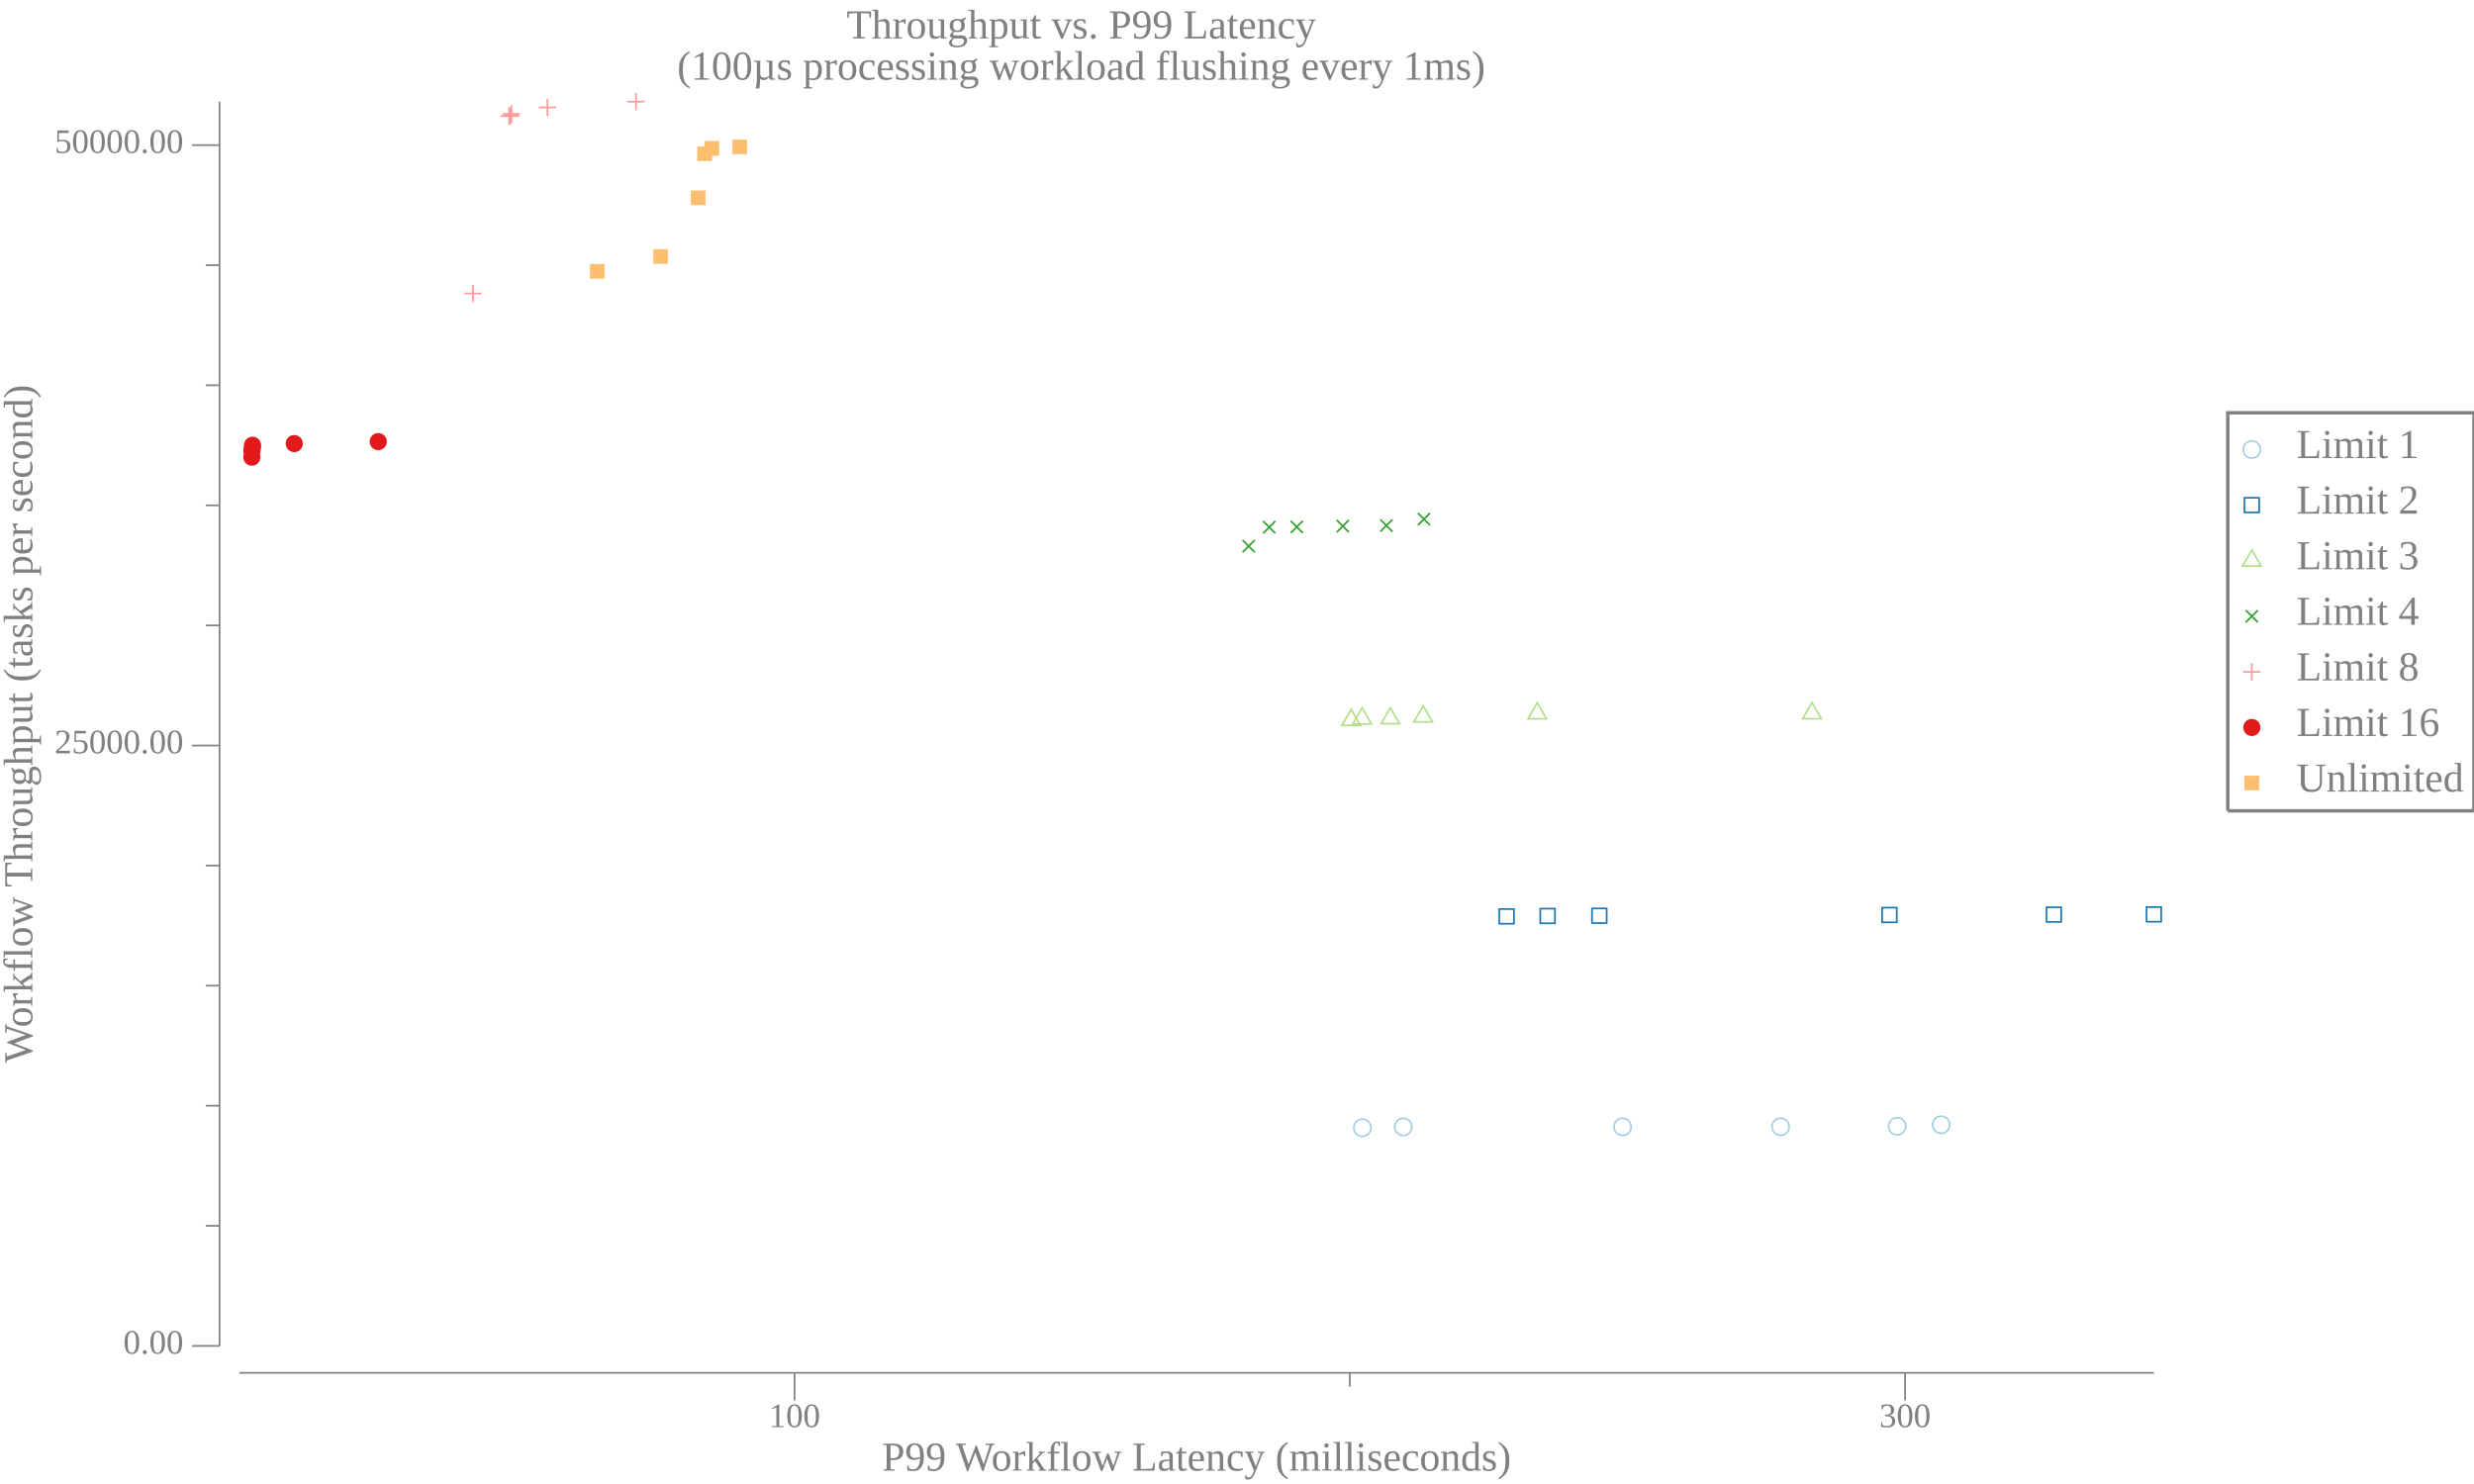
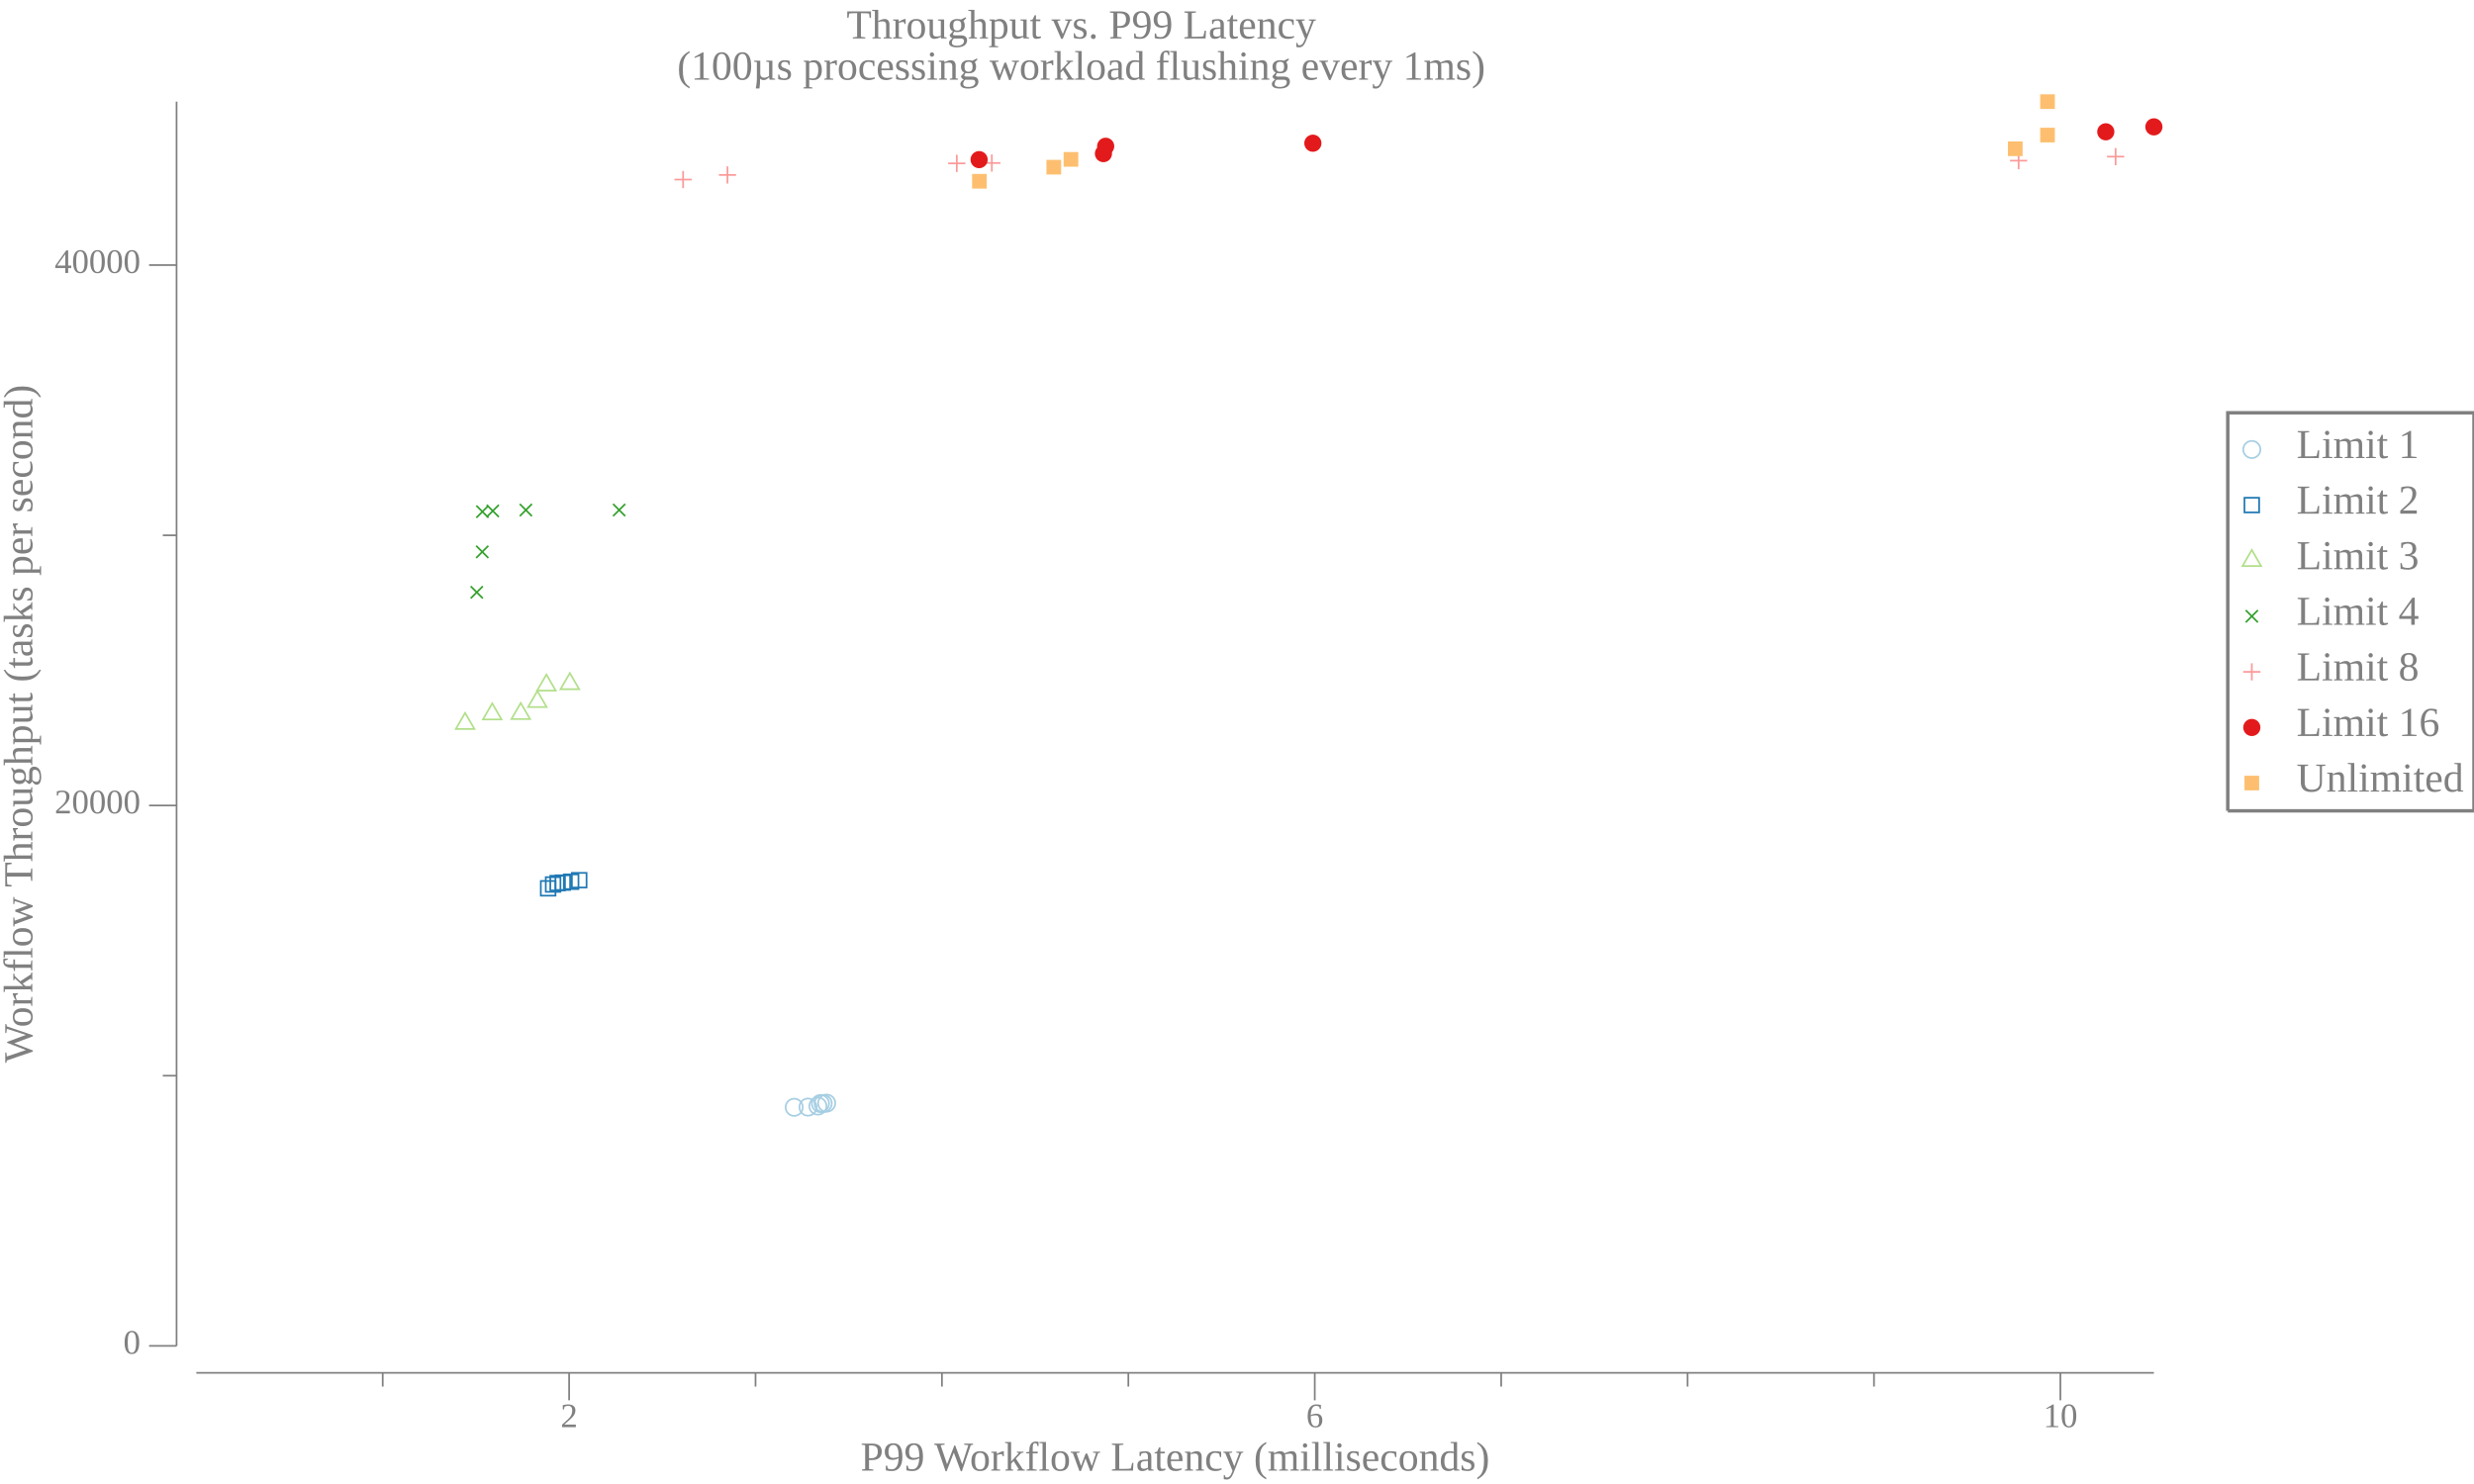
<svg xmlns="http://www.w3.org/2000/svg" width="720pt" height="432pt" viewBox="0 0 720 432">
  <g transform="scale(1, -1) translate(0, -432)">
    <path d="M657.84,301.15A2.5,2.5 0 1 1 652.84,301.15A2.5,2.5 0 1 1 657.84,301.15Z" style="fill:none;stroke:#A6CEE3;stroke-width:0.5" />
    <text x="668.34" y="-298.66" transform="scale(1, -1)" style="font-family:Liberation Serif;font-variant:normal;font-weight:normal;font-style:normal;font-size:12px;fill:#808080">Limit 1</text>
    <path d="M653.2,282.83L657.47,282.83L657.47,287.1L653.2,287.1Z" style="fill:none;stroke:#1F78B4;stroke-width:0.5" />
    <text x="668.34" y="-282.48" transform="scale(1, -1)" style="font-family:Liberation Serif;font-variant:normal;font-weight:normal;font-style:normal;font-size:12px;fill:#808080">Limit 2</text>
    <path d="M655.34,271.91L652.63,267.22L658.04,267.22Z" style="fill:none;stroke:#B2DF8A;stroke-width:0.5" />
    <text x="668.34" y="-266.3" transform="scale(1, -1)" style="font-family:Liberation Serif;font-variant:normal;font-weight:normal;font-style:normal;font-size:12px;fill:#808080">Limit 3</text>
    <path d="M653.57,250.83L657.11,254.37" style="fill:none;stroke:#33A02C;stroke-width:0.5" />
    <path d="M653.57,254.37L657.11,250.83" style="fill:none;stroke:#33A02C;stroke-width:0.5" />
    <text x="668.34" y="-250.11" transform="scale(1, -1)" style="font-family:Liberation Serif;font-variant:normal;font-weight:normal;font-style:normal;font-size:12px;fill:#808080">Limit 4</text>
    <path d="M655.34,238.92L655.34,233.92" style="fill:none;stroke:#FB9A99;stroke-width:0.5" />
    <path d="M652.84,236.42L657.84,236.42" style="fill:none;stroke:#FB9A99;stroke-width:0.5" />
    <text x="668.34" y="-233.93" transform="scale(1, -1)" style="font-family:Liberation Serif;font-variant:normal;font-weight:normal;font-style:normal;font-size:12px;fill:#808080">Limit 8</text>
    <path d="M657.84,220.23A2.5,2.5 0 1 1 652.84,220.23A2.5,2.5 0 1 1 657.84,220.23Z" style="fill:#E31A1C" />
    <text x="668.34" y="-217.75" transform="scale(1, -1)" style="font-family:Liberation Serif;font-variant:normal;font-weight:normal;font-style:normal;font-size:12px;fill:#808080">Limit 16</text>
    <path d="M653.2,201.92L657.47,201.92L657.47,206.18L653.2,206.18Z" style="fill:#FDBF6F" />
    <text x="668.34" y="-201.56" transform="scale(1, -1)" style="font-family:Liberation Serif;font-variant:normal;font-weight:normal;font-style:normal;font-size:12px;fill:#808080">Unlimited</text>
    <path d="M648.34,195.96L648.34,311.84L720,311.84L720,195.96L648.34,195.96" style="fill:none;stroke:#808080" />
    <path d="M0,0L629.34,0L629.34,432L0,432Z" style="fill:#-8000000000000000-8000000000000000-8000000000000000;fill-opacity:0" />
    <text x="246.35" y="-420.81" transform="scale(1, -1)" style="font-family:Liberation Serif;font-variant:normal;font-weight:normal;font-style:normal;font-size:12px;fill:#808080">Throughput vs. P99 Latency</text>
    <text x="197.07" y="-408.81" transform="scale(1, -1)" style="font-family:Liberation Serif;font-variant:normal;font-weight:normal;font-style:normal;font-size:12px;fill:#808080">(100µs processing workload flushing every 1ms)</text>
-     <text x="256.68" y="-3.902" transform="scale(1, -1)" style="font-family:Liberation Serif;font-variant:normal;font-weight:normal;font-style:normal;font-size:12px;fill:#808080">P99 Workflow Latency (milliseconds)</text>
-     <text x="223.73" y="-16.541" transform="scale(1, -1)" style="font-family:Liberation Serif;font-variant:normal;font-weight:normal;font-style:normal;font-size:10px;fill:#808080">100</text>
-     <text x="546.93" y="-16.541" transform="scale(1, -1)" style="font-family:Liberation Serif;font-variant:normal;font-weight:normal;font-style:normal;font-size:10px;fill:#808080">300</text>
-     <path d="M231.23,24.363L231.23,32.363" style="fill:none;stroke:#808080;stroke-width:0.5" />
-     <path d="M554.43,24.363L554.43,32.363" style="fill:none;stroke:#808080;stroke-width:0.5" />
-     <path d="M392.83,28.363L392.83,32.363" style="fill:none;stroke:#808080;stroke-width:0.5" />
-     <path d="M69.635,32.363L626.84,32.363" style="fill:none;stroke:#808080;stroke-width:0.5" />
+     <text x="250.43" y="-3.902" transform="scale(1, -1)" style="font-family:Liberation Serif;font-variant:normal;font-weight:normal;font-style:normal;font-size:12px;fill:#808080">P99 Workflow Latency (milliseconds)</text>
+     <text x="163.13" y="-16.541" transform="scale(1, -1)" style="font-family:Liberation Serif;font-variant:normal;font-weight:normal;font-style:normal;font-size:10px;fill:#808080">2</text>
+     <text x="380.13" y="-16.541" transform="scale(1, -1)" style="font-family:Liberation Serif;font-variant:normal;font-weight:normal;font-style:normal;font-size:10px;fill:#808080">6</text>
+     <text x="594.63" y="-16.541" transform="scale(1, -1)" style="font-family:Liberation Serif;font-variant:normal;font-weight:normal;font-style:normal;font-size:10px;fill:#808080">10</text>
+     <path d="M165.63,24.363L165.63,32.363" style="fill:none;stroke:#808080;stroke-width:0.5" />
+     <path d="M382.63,24.363L382.63,32.363" style="fill:none;stroke:#808080;stroke-width:0.5" />
+     <path d="M599.63,24.363L599.63,32.363" style="fill:none;stroke:#808080;stroke-width:0.5" />
+     <path d="M111.38,28.363L111.38,32.363" style="fill:none;stroke:#808080;stroke-width:0.5" />
+     <path d="M219.88,28.363L219.88,32.363" style="fill:none;stroke:#808080;stroke-width:0.5" />
+     <path d="M274.13,28.363L274.13,32.363" style="fill:none;stroke:#808080;stroke-width:0.5" />
+     <path d="M328.38,28.363L328.38,32.363" style="fill:none;stroke:#808080;stroke-width:0.5" />
+     <path d="M436.88,28.363L436.88,32.363" style="fill:none;stroke:#808080;stroke-width:0.5" />
+     <path d="M491.13,28.363L491.13,32.363" style="fill:none;stroke:#808080;stroke-width:0.5" />
+     <path d="M545.38,28.363L545.38,32.363" style="fill:none;stroke:#808080;stroke-width:0.5" />
+     <path d="M57.135,32.363L626.84,32.363" style="fill:none;stroke:#808080;stroke-width:0.5" />
    <g transform="rotate(90)">
      <text x="122.59" y="9.387" transform="scale(1, -1)" style="font-family:Liberation Serif;font-variant:normal;font-weight:normal;font-style:normal;font-size:12px;fill:#808080">Workflow Throughput (tasks per second)</text>
    </g>
-     <text x="35.885" y="-37.924" transform="scale(1, -1)" style="font-family:Liberation Serif;font-variant:normal;font-weight:normal;font-style:normal;font-size:10px;fill:#808080">0.00</text>
-     <text x="15.885" y="-212.7" transform="scale(1, -1)" style="font-family:Liberation Serif;font-variant:normal;font-weight:normal;font-style:normal;font-size:10px;fill:#808080">25000.00</text>
-     <text x="15.885" y="-387.47" transform="scale(1, -1)" style="font-family:Liberation Serif;font-variant:normal;font-weight:normal;font-style:normal;font-size:10px;fill:#808080">50000.00</text>
-     <path d="M55.885,40.209L63.885,40.209" style="fill:none;stroke:#808080;stroke-width:0.5" />
-     <path d="M55.885,214.98L63.885,214.98" style="fill:none;stroke:#808080;stroke-width:0.5" />
-     <path d="M55.885,389.76L63.885,389.76" style="fill:none;stroke:#808080;stroke-width:0.5" />
-     <path d="M59.885,75.164L63.885,75.164" style="fill:none;stroke:#808080;stroke-width:0.5" />
-     <path d="M59.885,110.12L63.885,110.12" style="fill:none;stroke:#808080;stroke-width:0.5" />
-     <path d="M59.885,145.07L63.885,145.07" style="fill:none;stroke:#808080;stroke-width:0.5" />
-     <path d="M59.885,180.03L63.885,180.03" style="fill:none;stroke:#808080;stroke-width:0.5" />
-     <path d="M59.885,249.94L63.885,249.94" style="fill:none;stroke:#808080;stroke-width:0.5" />
-     <path d="M59.885,284.89L63.885,284.89" style="fill:none;stroke:#808080;stroke-width:0.5" />
-     <path d="M59.885,319.85L63.885,319.85" style="fill:none;stroke:#808080;stroke-width:0.5" />
-     <path d="M59.885,354.8L63.885,354.8" style="fill:none;stroke:#808080;stroke-width:0.5" />
-     <path d="M63.885,40.209L63.885,402.41" style="fill:none;stroke:#808080;stroke-width:0.5" />
-     <path d="M398.99,103.7A2.5,2.5 0 1 1 393.99,103.7A2.5,2.5 0 1 1 398.99,103.7Z" style="fill:none;stroke:#A6CEE3;stroke-width:0.5" />
-     <path d="M410.89,103.95A2.5,2.5 0 1 1 405.89,103.95A2.5,2.5 0 1 1 410.89,103.95Z" style="fill:none;stroke:#A6CEE3;stroke-width:0.5" />
-     <path d="M474.7,103.97A2.5,2.5 0 1 1 469.7,103.97A2.5,2.5 0 1 1 474.7,103.97Z" style="fill:none;stroke:#A6CEE3;stroke-width:0.5" />
-     <path d="M520.71,103.98A2.5,2.5 0 1 1 515.71,103.98A2.5,2.5 0 1 1 520.71,103.98Z" style="fill:none;stroke:#A6CEE3;stroke-width:0.5" />
-     <path d="M554.63,104.13A2.5,2.5 0 1 1 549.63,104.13A2.5,2.5 0 1 1 554.63,104.13Z" style="fill:none;stroke:#A6CEE3;stroke-width:0.5" />
-     <path d="M567.43,104.59A2.5,2.5 0 1 1 562.43,104.59A2.5,2.5 0 1 1 567.43,104.59Z" style="fill:none;stroke:#A6CEE3;stroke-width:0.5" />
-     <path d="M436.33,163.1L440.6,163.1L440.6,167.37L436.33,167.37Z" style="fill:none;stroke:#1F78B4;stroke-width:0.5" />
-     <path d="M448.26,163.22L452.53,163.22L452.53,167.49L448.26,167.49Z" style="fill:none;stroke:#1F78B4;stroke-width:0.5" />
-     <path d="M463.31,163.29L467.58,163.29L467.58,167.56L463.31,167.56Z" style="fill:none;stroke:#1F78B4;stroke-width:0.5" />
-     <path d="M547.75,163.51L552.01,163.51L552.01,167.78L547.75,167.78Z" style="fill:none;stroke:#1F78B4;stroke-width:0.5" />
-     <path d="M595.59,163.63L599.86,163.63L599.86,167.89L595.59,167.89Z" style="fill:none;stroke:#1F78B4;stroke-width:0.5" />
-     <path d="M624.7,163.68L628.97,163.68L628.97,167.94L624.7,167.94Z" style="fill:none;stroke:#1F78B4;stroke-width:0.5" />
-     <path d="M393.23,225.53L390.53,220.84L395.94,220.84Z" style="fill:none;stroke:#B2DF8A;stroke-width:0.5" />
-     <path d="M396.41,225.96L393.7,221.27L399.11,221.27Z" style="fill:none;stroke:#B2DF8A;stroke-width:0.5" />
-     <path d="M404.63,226L401.92,221.31L407.33,221.31Z" style="fill:none;stroke:#B2DF8A;stroke-width:0.5" />
-     <path d="M414.17,226.53L411.47,221.85L416.88,221.85Z" style="fill:none;stroke:#B2DF8A;stroke-width:0.5" />
-     <path d="M447.37,227.45L444.67,222.76L450.08,222.76Z" style="fill:none;stroke:#B2DF8A;stroke-width:0.5" />
-     <path d="M527.34,227.47L524.64,222.78L530.05,222.78Z" style="fill:none;stroke:#B2DF8A;stroke-width:0.5" />
-     <path d="M361.62,271.24L365.16,274.78" style="fill:none;stroke:#33A02C;stroke-width:0.5" />
-     <path d="M361.62,274.78L365.16,271.24" style="fill:none;stroke:#33A02C;stroke-width:0.5" />
-     <path d="M367.61,276.76L371.15,280.3" style="fill:none;stroke:#33A02C;stroke-width:0.5" />
-     <path d="M367.61,280.3L371.15,276.76" style="fill:none;stroke:#33A02C;stroke-width:0.5" />
-     <path d="M375.63,276.84L379.17,280.38" style="fill:none;stroke:#33A02C;stroke-width:0.5" />
-     <path d="M375.63,280.38L379.17,276.84" style="fill:none;stroke:#33A02C;stroke-width:0.5" />
-     <path d="M389.02,277.09L392.55,280.62" style="fill:none;stroke:#33A02C;stroke-width:0.5" />
-     <path d="M389.02,280.62L392.55,277.09" style="fill:none;stroke:#33A02C;stroke-width:0.5" />
-     <path d="M401.71,277.24L405.25,280.77" style="fill:none;stroke:#33A02C;stroke-width:0.5" />
-     <path d="M401.71,280.77L405.25,277.24" style="fill:none;stroke:#33A02C;stroke-width:0.5" />
-     <path d="M412.65,279.11L416.18,282.65" style="fill:none;stroke:#33A02C;stroke-width:0.5" />
-     <path d="M412.65,282.65L416.18,279.11" style="fill:none;stroke:#33A02C;stroke-width:0.5" />
-     <path d="M137.64,349.08L137.64,344.08" style="fill:none;stroke:#FB9A99;stroke-width:0.5" />
-     <path d="M135.14,346.58L140.14,346.58" style="fill:none;stroke:#FB9A99;stroke-width:0.5" />
-     <path d="M148.18,400.7L148.18,395.7" style="fill:none;stroke:#FB9A99;stroke-width:0.5" />
-     <path d="M145.68,398.2L150.68,398.2" style="fill:none;stroke:#FB9A99;stroke-width:0.5" />
-     <path d="M148.61,400.79L148.61,395.79" style="fill:none;stroke:#FB9A99;stroke-width:0.5" />
-     <path d="M146.11,398.29L151.11,398.29" style="fill:none;stroke:#FB9A99;stroke-width:0.5" />
-     <path d="M148.84,401.33L148.84,396.33" style="fill:none;stroke:#FB9A99;stroke-width:0.5" />
-     <path d="M146.34,398.83L151.34,398.83" style="fill:none;stroke:#FB9A99;stroke-width:0.5" />
-     <path d="M159.33,403.23L159.33,398.23" style="fill:none;stroke:#FB9A99;stroke-width:0.5" />
-     <path d="M156.83,400.73L161.83,400.73" style="fill:none;stroke:#FB9A99;stroke-width:0.5" />
-     <path d="M185.08,404.91L185.08,399.91" style="fill:none;stroke:#FB9A99;stroke-width:0.5" />
-     <path d="M182.58,402.41L187.58,402.41" style="fill:none;stroke:#FB9A99;stroke-width:0.5" />
-     <path d="M75.794,298.92A2.5,2.5 0 1 1 70.794,298.92A2.5,2.5 0 1 1 75.794,298.92Z" style="fill:#E31A1C" />
-     <path d="M75.802,300.71A2.5,2.5 0 1 1 70.802,300.71A2.5,2.5 0 1 1 75.802,300.71Z" style="fill:#E31A1C" />
-     <path d="M75.947,301.69A2.5,2.5 0 1 1 70.947,301.69A2.5,2.5 0 1 1 75.947,301.69Z" style="fill:#E31A1C" />
-     <path d="M75.994,302.38A2.5,2.5 0 1 1 70.994,302.38A2.5,2.5 0 1 1 75.994,302.38Z" style="fill:#E31A1C" />
-     <path d="M88.14,302.87A2.5,2.5 0 1 1 83.14,302.87A2.5,2.5 0 1 1 88.14,302.87Z" style="fill:#E31A1C" />
-     <path d="M112.58,303.45A2.5,2.5 0 1 1 107.58,303.45A2.5,2.5 0 1 1 112.58,303.45Z" style="fill:#E31A1C" />
-     <path d="M171.7,350.87L175.97,350.87L175.97,355.14L171.7,355.14Z" style="fill:#FDBF6F" />
-     <path d="M190.13,355.2L194.39,355.2L194.39,359.47L190.13,359.47Z" style="fill:#FDBF6F" />
-     <path d="M201.06,372.29L205.33,372.29L205.33,376.56L201.06,376.56Z" style="fill:#FDBF6F" />
-     <path d="M202.92,385.14L207.19,385.14L207.19,389.4L202.92,389.4Z" style="fill:#FDBF6F" />
-     <path d="M205.04,386.67L209.31,386.67L209.31,390.94L205.04,390.94Z" style="fill:#FDBF6F" />
-     <path d="M213.16,387.11L217.43,387.11L217.43,391.37L213.16,391.37Z" style="fill:#FDBF6F" />
+     <text x="35.885" y="-37.924" transform="scale(1, -1)" style="font-family:Liberation Serif;font-variant:normal;font-weight:normal;font-style:normal;font-size:10px;fill:#808080">0</text>
+     <text x="15.885" y="-195.23" transform="scale(1, -1)" style="font-family:Liberation Serif;font-variant:normal;font-weight:normal;font-style:normal;font-size:10px;fill:#808080">20000</text>
+     <text x="15.885" y="-352.54" transform="scale(1, -1)" style="font-family:Liberation Serif;font-variant:normal;font-weight:normal;font-style:normal;font-size:10px;fill:#808080">40000</text>
+     <path d="M43.385,40.209L51.385,40.209" style="fill:none;stroke:#808080;stroke-width:0.5" />
+     <path d="M43.385,197.52L51.385,197.52" style="fill:none;stroke:#808080;stroke-width:0.5" />
+     <path d="M43.385,354.83L51.385,354.83" style="fill:none;stroke:#808080;stroke-width:0.5" />
+     <path d="M47.385,118.86L51.385,118.86" style="fill:none;stroke:#808080;stroke-width:0.5" />
+     <path d="M47.385,276.17L51.385,276.17" style="fill:none;stroke:#808080;stroke-width:0.5" />
+     <path d="M51.385,40.209L51.385,402.41" style="fill:none;stroke:#808080;stroke-width:0.5" />
+     <path d="M233.63,109.66A2.5,2.5 0 1 1 228.63,109.66A2.5,2.5 0 1 1 233.63,109.66Z" style="fill:none;stroke:#A6CEE3;stroke-width:0.5" />
+     <path d="M237.65,109.72A2.5,2.5 0 1 1 232.65,109.72A2.5,2.5 0 1 1 237.65,109.72Z" style="fill:none;stroke:#A6CEE3;stroke-width:0.5" />
+     <path d="M240.53,110.02A2.5,2.5 0 1 1 235.53,110.02A2.5,2.5 0 1 1 240.53,110.02Z" style="fill:none;stroke:#A6CEE3;stroke-width:0.5" />
+     <path d="M241.27,110.76A2.5,2.5 0 1 1 236.27,110.76A2.5,2.5 0 1 1 241.27,110.76Z" style="fill:none;stroke:#A6CEE3;stroke-width:0.5" />
+     <path d="M242.07,110.78A2.5,2.5 0 1 1 237.07,110.78A2.5,2.5 0 1 1 242.07,110.78Z" style="fill:none;stroke:#A6CEE3;stroke-width:0.5" />
+     <path d="M243.09,110.87A2.5,2.5 0 1 1 238.09,110.87A2.5,2.5 0 1 1 243.09,110.87Z" style="fill:none;stroke:#A6CEE3;stroke-width:0.5" />
+     <path d="M157.39,171.27L161.66,171.27L161.66,175.54L157.39,175.54Z" style="fill:none;stroke:#1F78B4;stroke-width:0.5" />
+     <path d="M158.83,172.38L163.1,172.38L163.1,176.65L158.83,176.65Z" style="fill:none;stroke:#1F78B4;stroke-width:0.5" />
+     <path d="M160.15,172.79L164.42,172.79L164.42,177.06L160.15,177.06Z" style="fill:none;stroke:#1F78B4;stroke-width:0.5" />
+     <path d="M161.65,172.93L165.92,172.93L165.92,177.2L161.65,177.2Z" style="fill:none;stroke:#1F78B4;stroke-width:0.5" />
+     <path d="M164.09,173.19L168.35,173.19L168.35,177.46L164.09,177.46Z" style="fill:none;stroke:#1F78B4;stroke-width:0.5" />
+     <path d="M166.43,173.64L170.7,173.64L170.7,177.9L166.43,177.9Z" style="fill:none;stroke:#1F78B4;stroke-width:0.5" />
+     <path d="M135.36,224.47L132.66,219.79L138.07,219.79Z" style="fill:none;stroke:#B2DF8A;stroke-width:0.5" />
+     <path d="M143.25,227.25L140.55,222.56L145.96,222.56Z" style="fill:none;stroke:#B2DF8A;stroke-width:0.5" />
+     <path d="M151.55,227.37L148.84,222.68L154.26,222.68Z" style="fill:none;stroke:#B2DF8A;stroke-width:0.5" />
+     <path d="M156.39,230.85L153.68,226.17L159.09,226.17Z" style="fill:none;stroke:#B2DF8A;stroke-width:0.5" />
+     <path d="M159.02,235.64L156.31,230.96L161.73,230.96Z" style="fill:none;stroke:#B2DF8A;stroke-width:0.5" />
+     <path d="M165.84,236.06L163.13,231.37L168.55,231.37Z" style="fill:none;stroke:#B2DF8A;stroke-width:0.5" />
+     <path d="M136.98,257.81L140.52,261.34" style="fill:none;stroke:#33A02C;stroke-width:0.5" />
+     <path d="M136.98,261.34L140.52,257.81" style="fill:none;stroke:#33A02C;stroke-width:0.5" />
+     <path d="M138.58,269.58L142.12,273.12" style="fill:none;stroke:#33A02C;stroke-width:0.5" />
+     <path d="M138.58,273.12L142.12,269.58" style="fill:none;stroke:#33A02C;stroke-width:0.5" />
+     <path d="M138.63,281.28L142.16,284.81" style="fill:none;stroke:#33A02C;stroke-width:0.5" />
+     <path d="M138.63,284.81L142.16,281.28" style="fill:none;stroke:#33A02C;stroke-width:0.5" />
+     <path d="M141.64,281.5L145.18,285.03" style="fill:none;stroke:#33A02C;stroke-width:0.5" />
+     <path d="M141.64,285.03L145.18,281.5" style="fill:none;stroke:#33A02C;stroke-width:0.5" />
+     <path d="M151.27,281.75L154.8,285.29" style="fill:none;stroke:#33A02C;stroke-width:0.5" />
+     <path d="M151.27,285.29L154.8,281.75" style="fill:none;stroke:#33A02C;stroke-width:0.5" />
+     <path d="M178.42,281.76L181.96,285.29" style="fill:none;stroke:#33A02C;stroke-width:0.5" />
+     <path d="M178.42,285.29L181.96,281.76" style="fill:none;stroke:#33A02C;stroke-width:0.5" />
+     <path d="M198.8,382.23L198.8,377.23" style="fill:none;stroke:#FB9A99;stroke-width:0.5" />
+     <path d="M196.3,379.73L201.3,379.73" style="fill:none;stroke:#FB9A99;stroke-width:0.5" />
+     <path d="M211.72,383.57L211.72,378.57" style="fill:none;stroke:#FB9A99;stroke-width:0.5" />
+     <path d="M209.22,381.07L214.22,381.07" style="fill:none;stroke:#FB9A99;stroke-width:0.5" />
+     <path d="M278.45,386.94L278.45,381.94" style="fill:none;stroke:#FB9A99;stroke-width:0.5" />
+     <path d="M275.95,384.44L280.95,384.44" style="fill:none;stroke:#FB9A99;stroke-width:0.5" />
+     <path d="M288.65,387.05L288.65,382.05" style="fill:none;stroke:#FB9A99;stroke-width:0.5" />
+     <path d="M286.15,384.55L291.15,384.55" style="fill:none;stroke:#FB9A99;stroke-width:0.5" />
+     <path d="M587.47,387.73L587.47,382.73" style="fill:none;stroke:#FB9A99;stroke-width:0.5" />
+     <path d="M584.97,385.23L589.97,385.23" style="fill:none;stroke:#FB9A99;stroke-width:0.5" />
+     <path d="M615.7,388.9L615.7,383.9" style="fill:none;stroke:#FB9A99;stroke-width:0.5" />
+     <path d="M613.2,386.4L618.2,386.4" style="fill:none;stroke:#FB9A99;stroke-width:0.5" />
+     <path d="M287.45,385.53A2.5,2.5 0 1 1 282.45,385.53A2.5,2.5 0 1 1 287.45,385.53Z" style="fill:#E31A1C" />
+     <path d="M323.63,387.28A2.5,2.5 0 1 1 318.63,387.28A2.5,2.5 0 1 1 323.63,387.28Z" style="fill:#E31A1C" />
+     <path d="M324.28,389.42A2.5,2.5 0 1 1 319.28,389.42A2.5,2.5 0 1 1 324.28,389.42Z" style="fill:#E31A1C" />
+     <path d="M384.58,390.31A2.5,2.5 0 1 1 379.58,390.31A2.5,2.5 0 1 1 384.58,390.31Z" style="fill:#E31A1C" />
+     <path d="M615.34,393.63A2.5,2.5 0 1 1 610.34,393.63A2.5,2.5 0 1 1 615.34,393.63Z" style="fill:#E31A1C" />
+     <path d="M629.34,395.07A2.5,2.5 0 1 1 624.34,395.07A2.5,2.5 0 1 1 629.34,395.07Z" style="fill:#E31A1C" />
+     <path d="M282.9,377.1L287.17,377.1L287.17,381.37L282.9,381.37Z" style="fill:#FDBF6F" />
+     <path d="M304.55,381.2L308.82,381.2L308.82,385.46L304.55,385.46Z" style="fill:#FDBF6F" />
+     <path d="M309.54,383.47L313.81,383.47L313.81,387.74L309.54,387.74Z" style="fill:#FDBF6F" />
+     <path d="M584.36,386.56L588.63,386.56L588.63,390.83L584.36,390.83Z" style="fill:#FDBF6F" />
+     <path d="M593.75,390.55L598.02,390.55L598.02,394.82L593.75,394.82Z" style="fill:#FDBF6F" />
+     <path d="M593.75,400.28L598.02,400.28L598.02,404.55L593.75,404.55Z" style="fill:#FDBF6F" />
  </g>
</svg>
